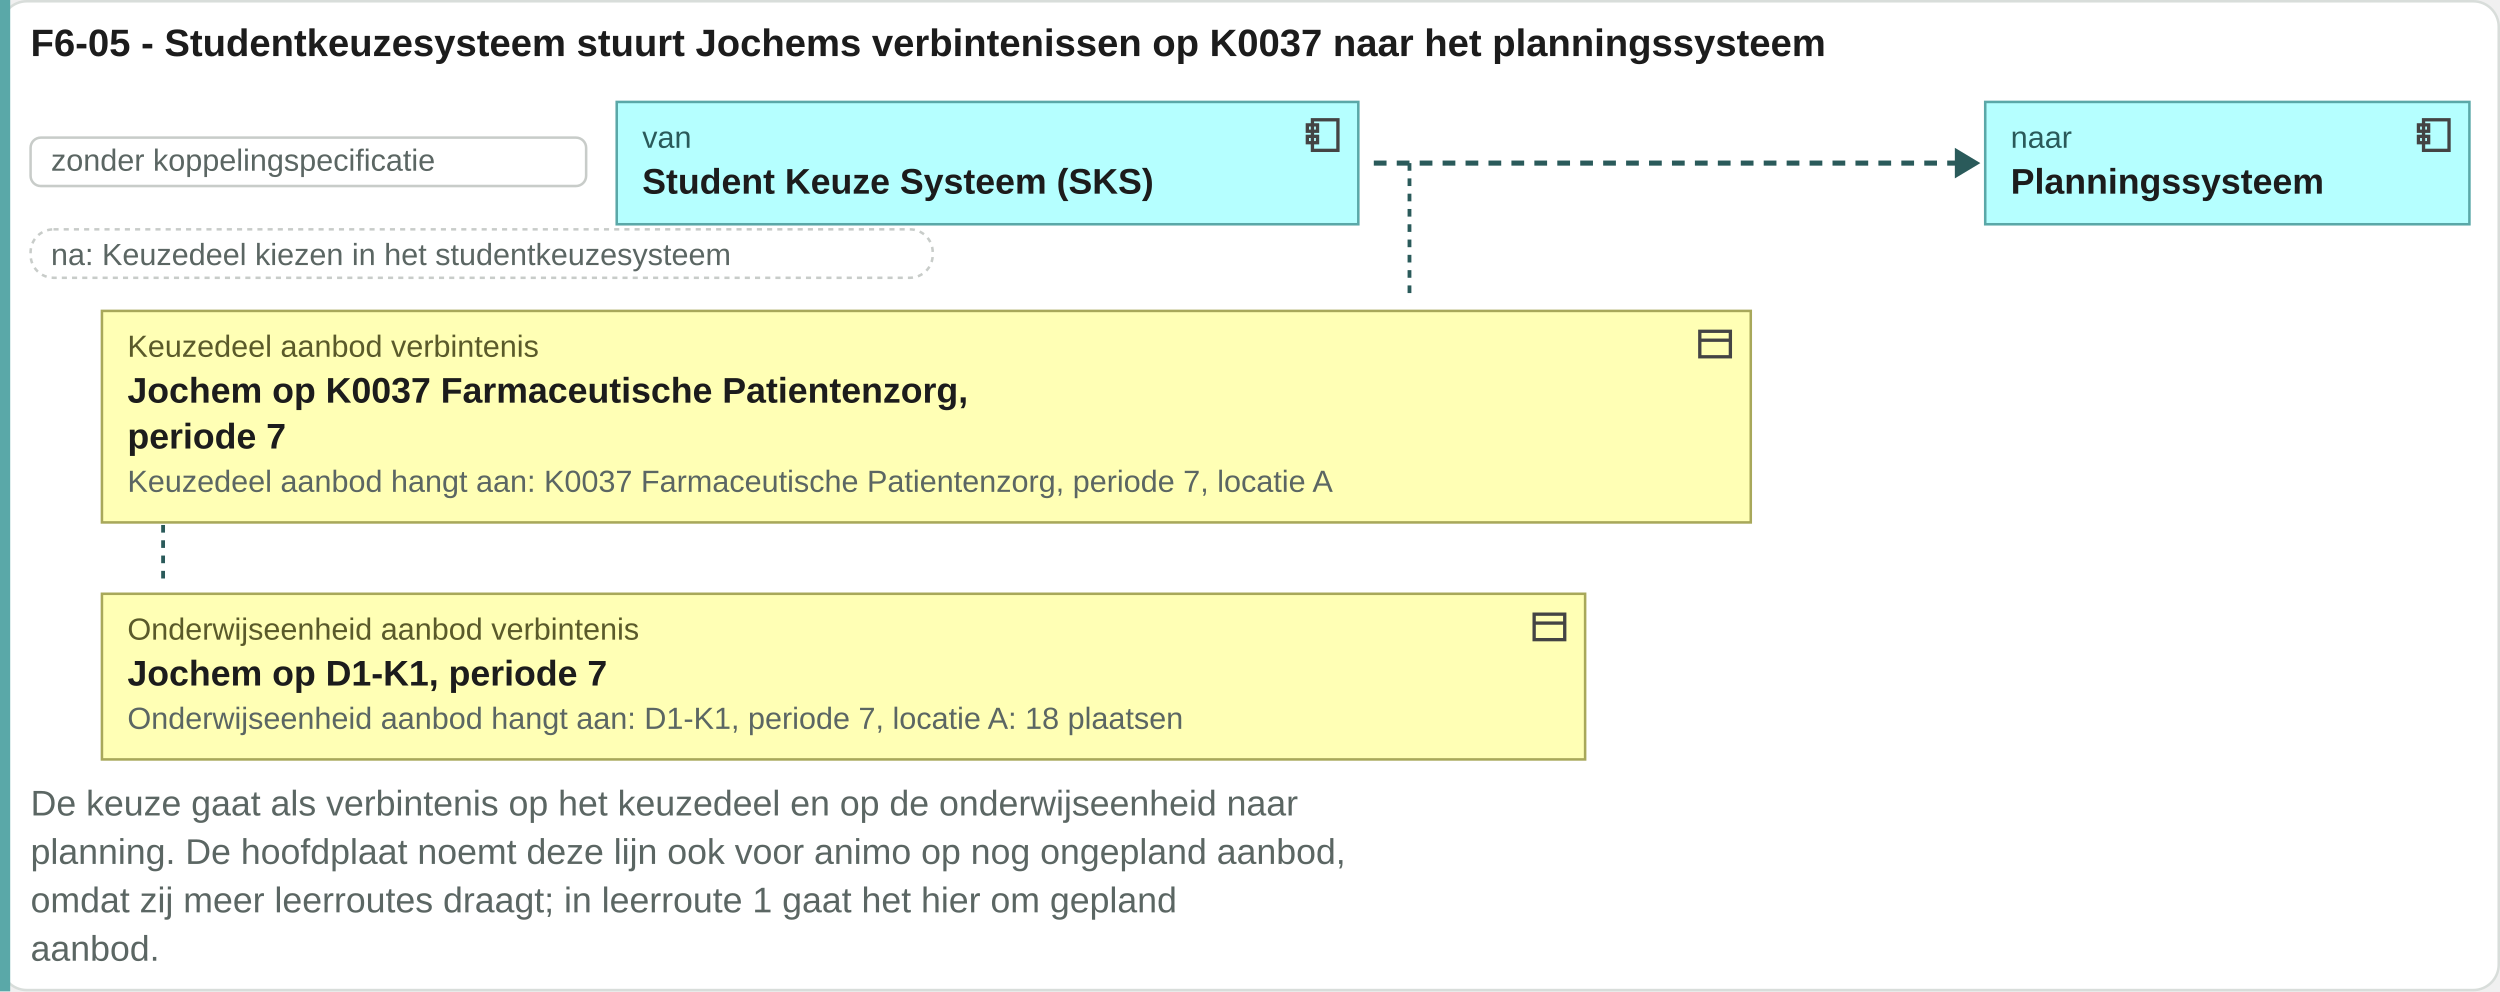
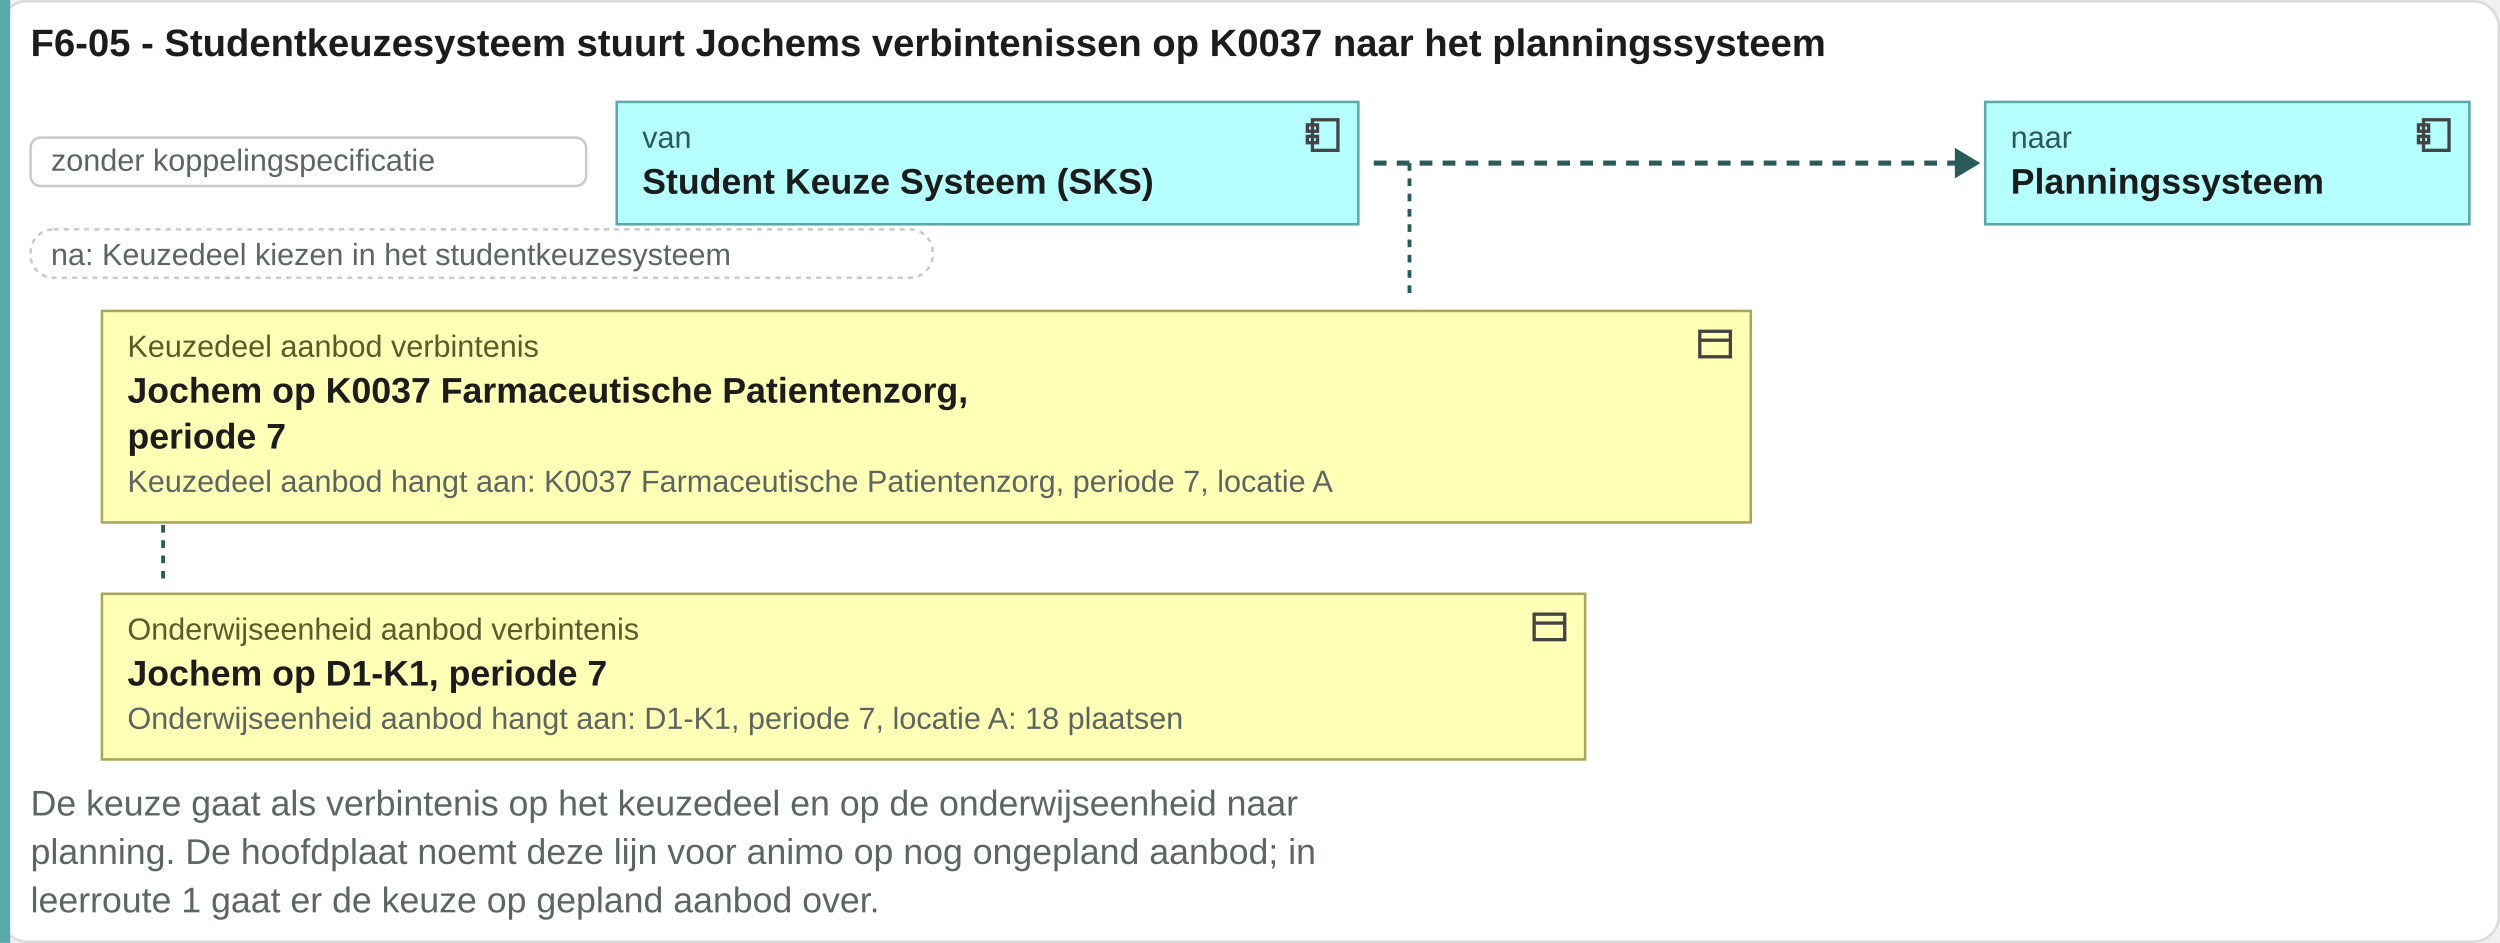
- <svg xmlns="http://www.w3.org/2000/svg" viewBox="0 0 981 389" width="981" height="389">
-   <rect x="0.5" y="0.5" width="980" height="388" rx="10" fill="#ffffff" stroke="#d8ddda" />
+ <svg xmlns="http://www.w3.org/2000/svg" viewBox="0 0 981 370" width="981" height="370">
+   <rect x="0.5" y="0.5" width="980" height="369" rx="10" fill="#ffffff" stroke="#d8ddda" />
  <text x="12" y="22" font-family="Arial, Helvetica, sans-serif" font-size="15" font-weight="bold" fill="#1c1c1c" text-anchor="start">F6-05 - Studentkeuzesysteem stuurt Jochems verbintenissen op K0037 naar het planningssysteem</text>
-   <rect x="0" y="0" width="4" height="389" fill="#5aa8a8" />
+   <rect x="0" y="0" width="4" height="370" fill="#5aa8a8" />
  <rect x="12" y="54" width="218" height="19" rx="4" fill="#ffffff" stroke="#c8ccc9" />
  <text x="20" y="67" font-family="Arial, Helvetica, sans-serif" font-size="12" fill="#5b6663" text-anchor="start">zonder koppelingspecificatie</text>
  <rect x="242" y="40" width="291" height="48" rx="0" fill="#b5ffff" stroke="#5aa8a8" />
  <g transform="translate(511,45)" fill="none" stroke="#444" stroke-width="1.3">
    <rect x="4" y="2" width="10" height="12" />
    <rect x="2" y="4" width="4" height="2.5" />
    <rect x="2" y="8.5" width="4" height="2.5" />
  </g>
  <text x="252" y="58" font-family="Arial, Helvetica, sans-serif" font-size="12" fill="#2a5a5a" text-anchor="start">van</text>
  <text x="252" y="76" font-family="Arial, Helvetica, sans-serif" font-size="14" font-weight="bold" fill="#1c1c1c" text-anchor="start">Student Keuze Systeem (SKS)</text>
  <path d="M539.08 64H769.08" stroke="#2a5a5a" stroke-width="2" stroke-dasharray="5 4" />
  <path d="M767.08 58l10 6-10 6z" fill="#2a5a5a" />
  <rect x="779" y="40" width="190" height="48" rx="0" fill="#b5ffff" stroke="#5aa8a8" />
  <g transform="translate(947,45)" fill="none" stroke="#444" stroke-width="1.3">
    <rect x="4" y="2" width="10" height="12" />
    <rect x="2" y="4" width="4" height="2.5" />
    <rect x="2" y="8.5" width="4" height="2.5" />
  </g>
  <text x="789" y="58" font-family="Arial, Helvetica, sans-serif" font-size="12" fill="#2a5a5a" text-anchor="start">naar</text>
  <text x="789" y="76" font-family="Arial, Helvetica, sans-serif" font-size="14" font-weight="bold" fill="#1c1c1c" text-anchor="start">Planningssysteem</text>
  <rect x="12" y="90" width="354" height="19" rx="9" fill="#ffffff" stroke="#c8ccc9" stroke-dasharray="2 2" />
  <text x="20" y="104" font-family="Arial, Helvetica, sans-serif" font-size="12" fill="#5b6663" text-anchor="start">na: Keuzedeel kiezen in het studentkeuzesysteem</text>
  <path d="M553.08 64V118" stroke="#2a5a5a" stroke-width="1.5" stroke-dasharray="3 3" />
  <path d="M64 122V229" stroke="#2a5a5a" stroke-width="1.5" stroke-dasharray="3 3" />
  <rect x="40" y="122" width="647" height="83" rx="0" fill="#ffffb5" stroke="#a8a85a" />
  <g transform="translate(665,127)" fill="none" stroke="#444" stroke-width="1.3">
    <rect x="2" y="3" width="12" height="10" />
    <path d="M2 6.5h12" />
  </g>
  <text x="50" y="140" font-family="Arial, Helvetica, sans-serif" font-size="12" fill="#5a5a2a" text-anchor="start">Keuzedeel aanbod verbintenis</text>
  <text x="50" y="158" font-family="Arial, Helvetica, sans-serif" font-size="14" font-weight="bold" fill="#1c1c1c" text-anchor="start">Jochem op K0037 Farmaceutische Patientenzorg,</text>
  <text x="50" y="176" font-family="Arial, Helvetica, sans-serif" font-size="14" font-weight="bold" fill="#1c1c1c" text-anchor="start">periode 7</text>
  <text x="50" y="193" font-family="Arial, Helvetica, sans-serif" font-size="12" fill="#5b6663" text-anchor="start">Keuzedeel aanbod hangt aan: K0037 Farmaceutische Patientenzorg, periode 7, locatie A</text>
  <rect x="40" y="233" width="582" height="65" rx="0" fill="#ffffb5" stroke="#a8a85a" />
  <g transform="translate(600,238)" fill="none" stroke="#444" stroke-width="1.3">
    <rect x="2" y="3" width="12" height="10" />
    <path d="M2 6.5h12" />
  </g>
  <text x="50" y="251" font-family="Arial, Helvetica, sans-serif" font-size="12" fill="#5a5a2a" text-anchor="start">Onderwijseenheid aanbod verbintenis</text>
  <text x="50" y="269" font-family="Arial, Helvetica, sans-serif" font-size="14" font-weight="bold" fill="#1c1c1c" text-anchor="start">Jochem op D1-K1, periode 7</text>
  <text x="50" y="286" font-family="Arial, Helvetica, sans-serif" font-size="12" fill="#5b6663" text-anchor="start">Onderwijseenheid aanbod hangt aan: D1-K1, periode 7, locatie A: 18 plaatsen</text>
  <text x="12" y="320" font-family="Arial, Helvetica, sans-serif" font-size="14" fill="#5b6663" text-anchor="start">De keuze gaat als verbintenis op het keuzedeel en op de onderwijseenheid naar</text>
-   <text x="12" y="339" font-family="Arial, Helvetica, sans-serif" font-size="14" fill="#5b6663" text-anchor="start">planning. De hoofdplaat noemt deze lijn ook voor animo op nog ongepland aanbod,</text>
-   <text x="12" y="358" font-family="Arial, Helvetica, sans-serif" font-size="14" fill="#5b6663" text-anchor="start">omdat zij meer leerroutes draagt; in leerroute 1 gaat het hier om gepland</text>
-   <text x="12" y="377" font-family="Arial, Helvetica, sans-serif" font-size="14" fill="#5b6663" text-anchor="start">aanbod.</text>
+   <text x="12" y="339" font-family="Arial, Helvetica, sans-serif" font-size="14" fill="#5b6663" text-anchor="start">planning. De hoofdplaat noemt deze lijn voor animo op nog ongepland aanbod; in</text>
+   <text x="12" y="358" font-family="Arial, Helvetica, sans-serif" font-size="14" fill="#5b6663" text-anchor="start">leerroute 1 gaat er de keuze op gepland aanbod over.</text>
</svg>
